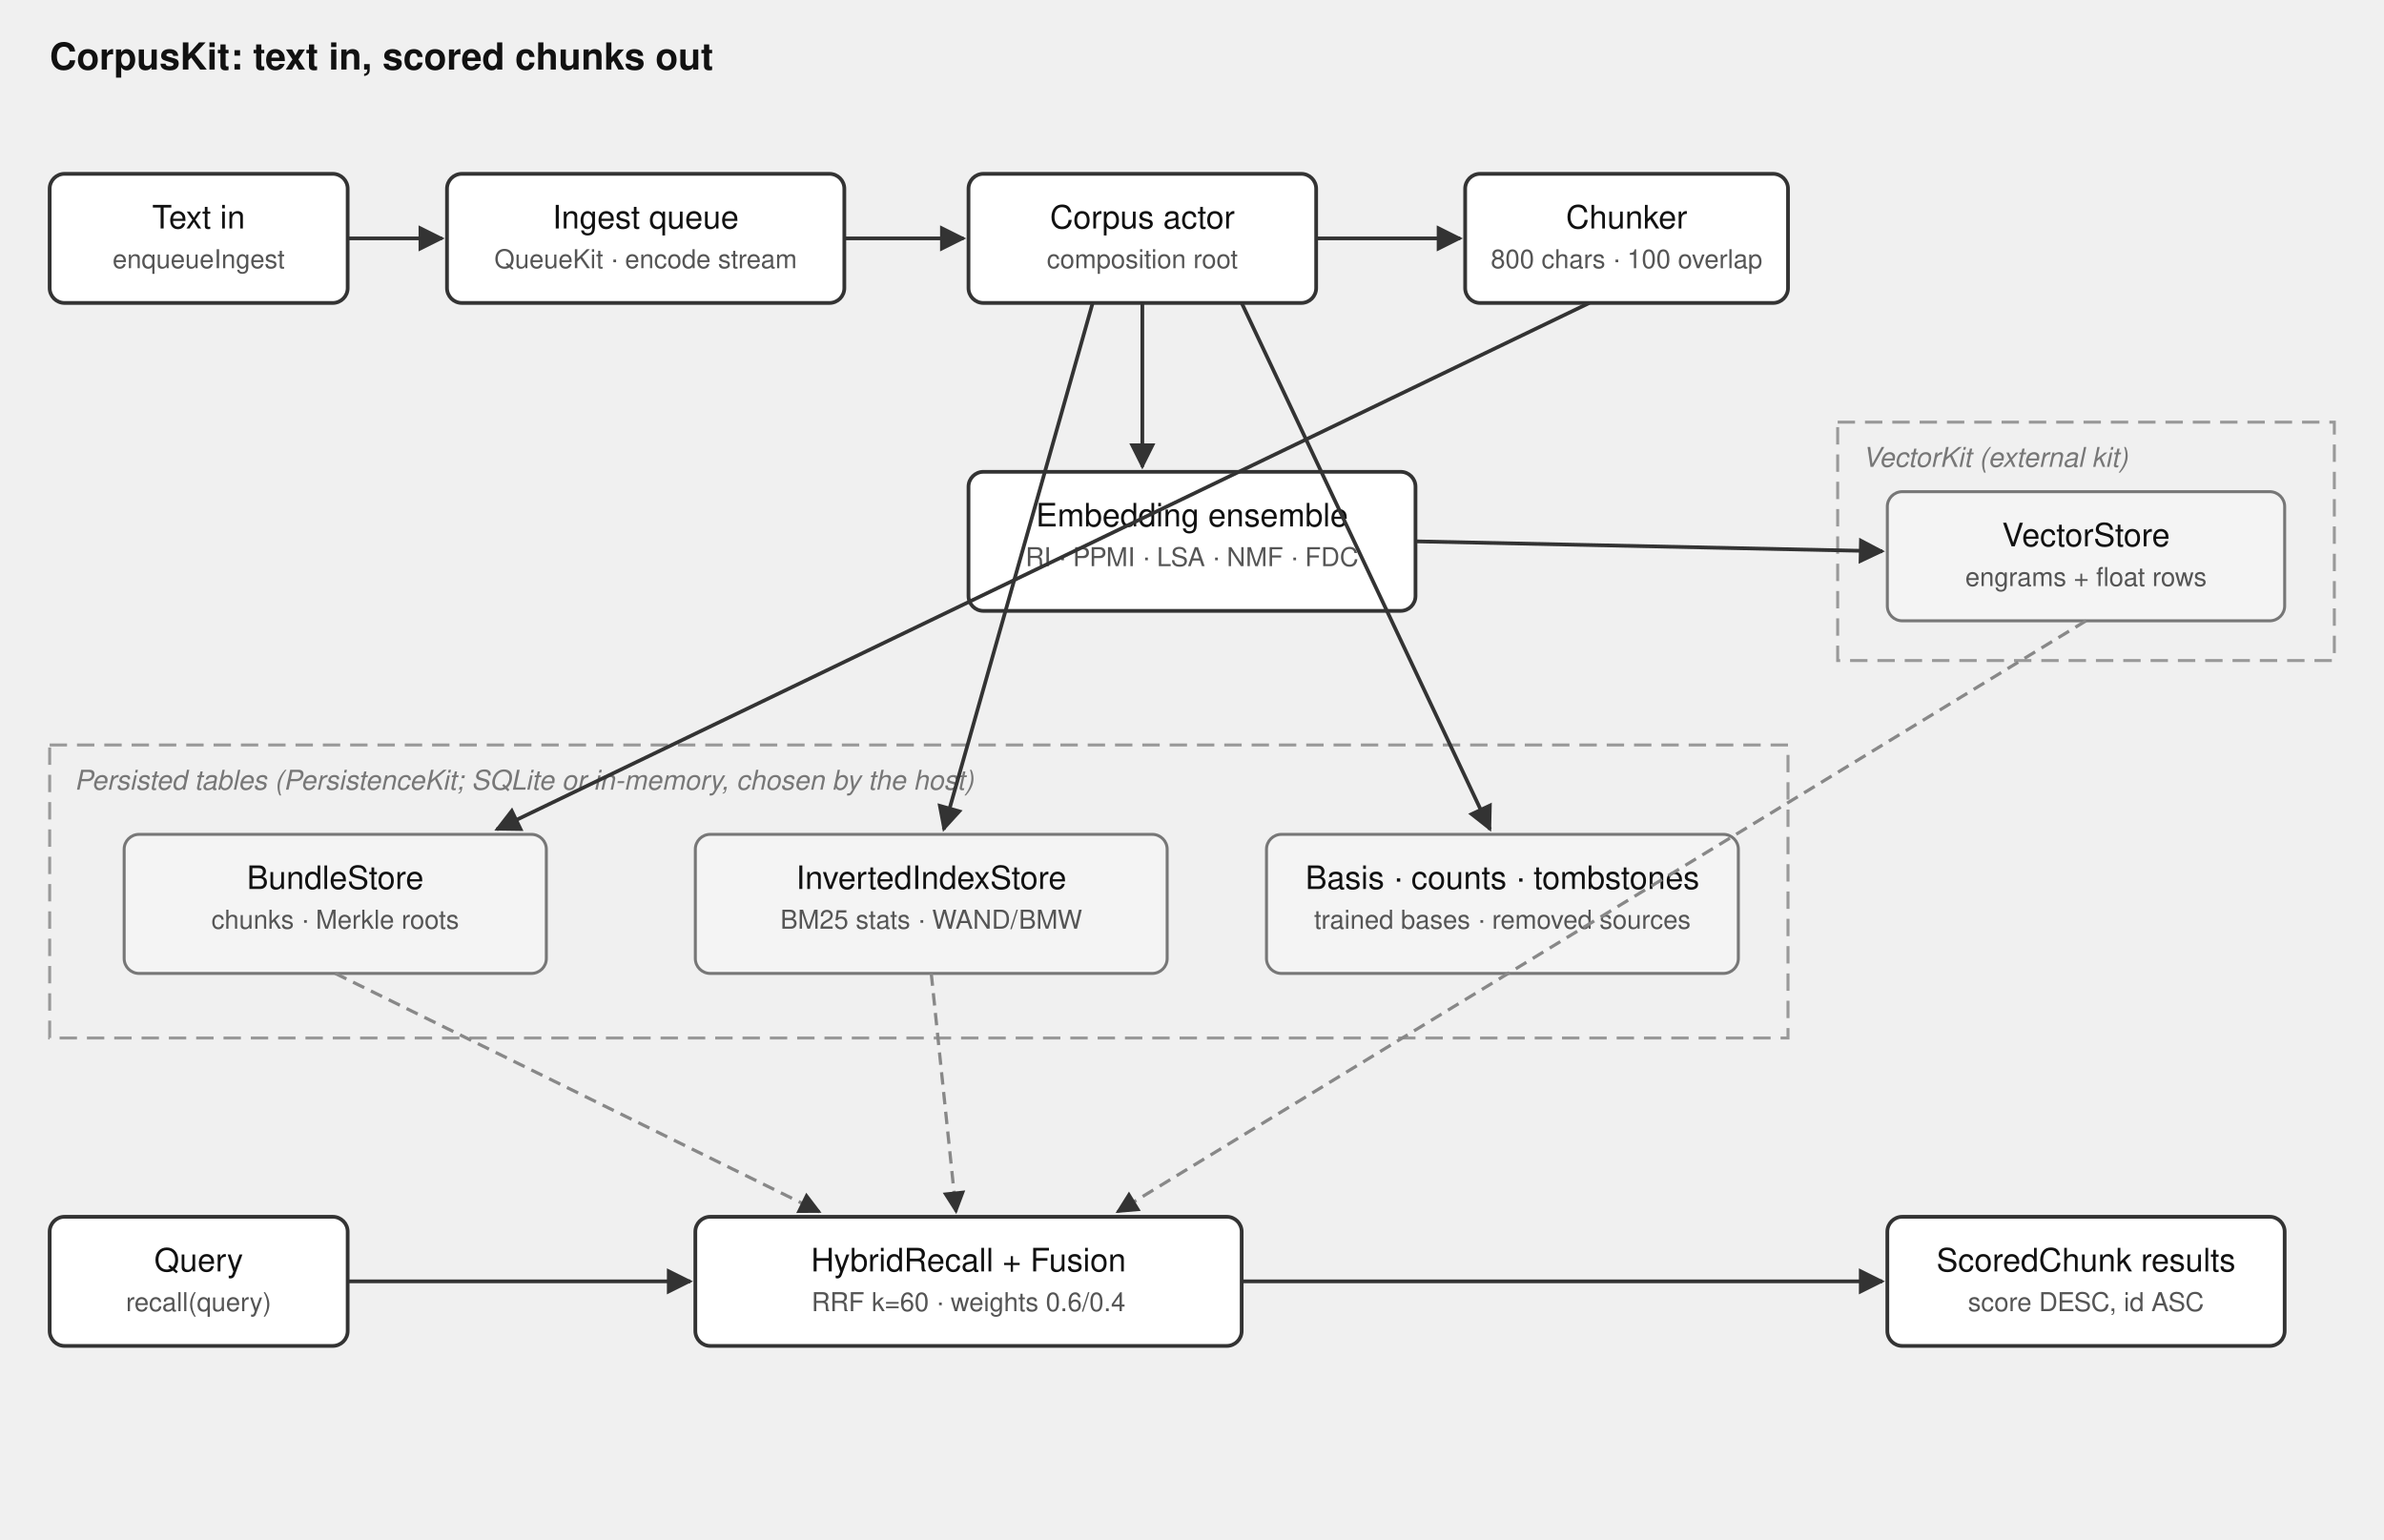
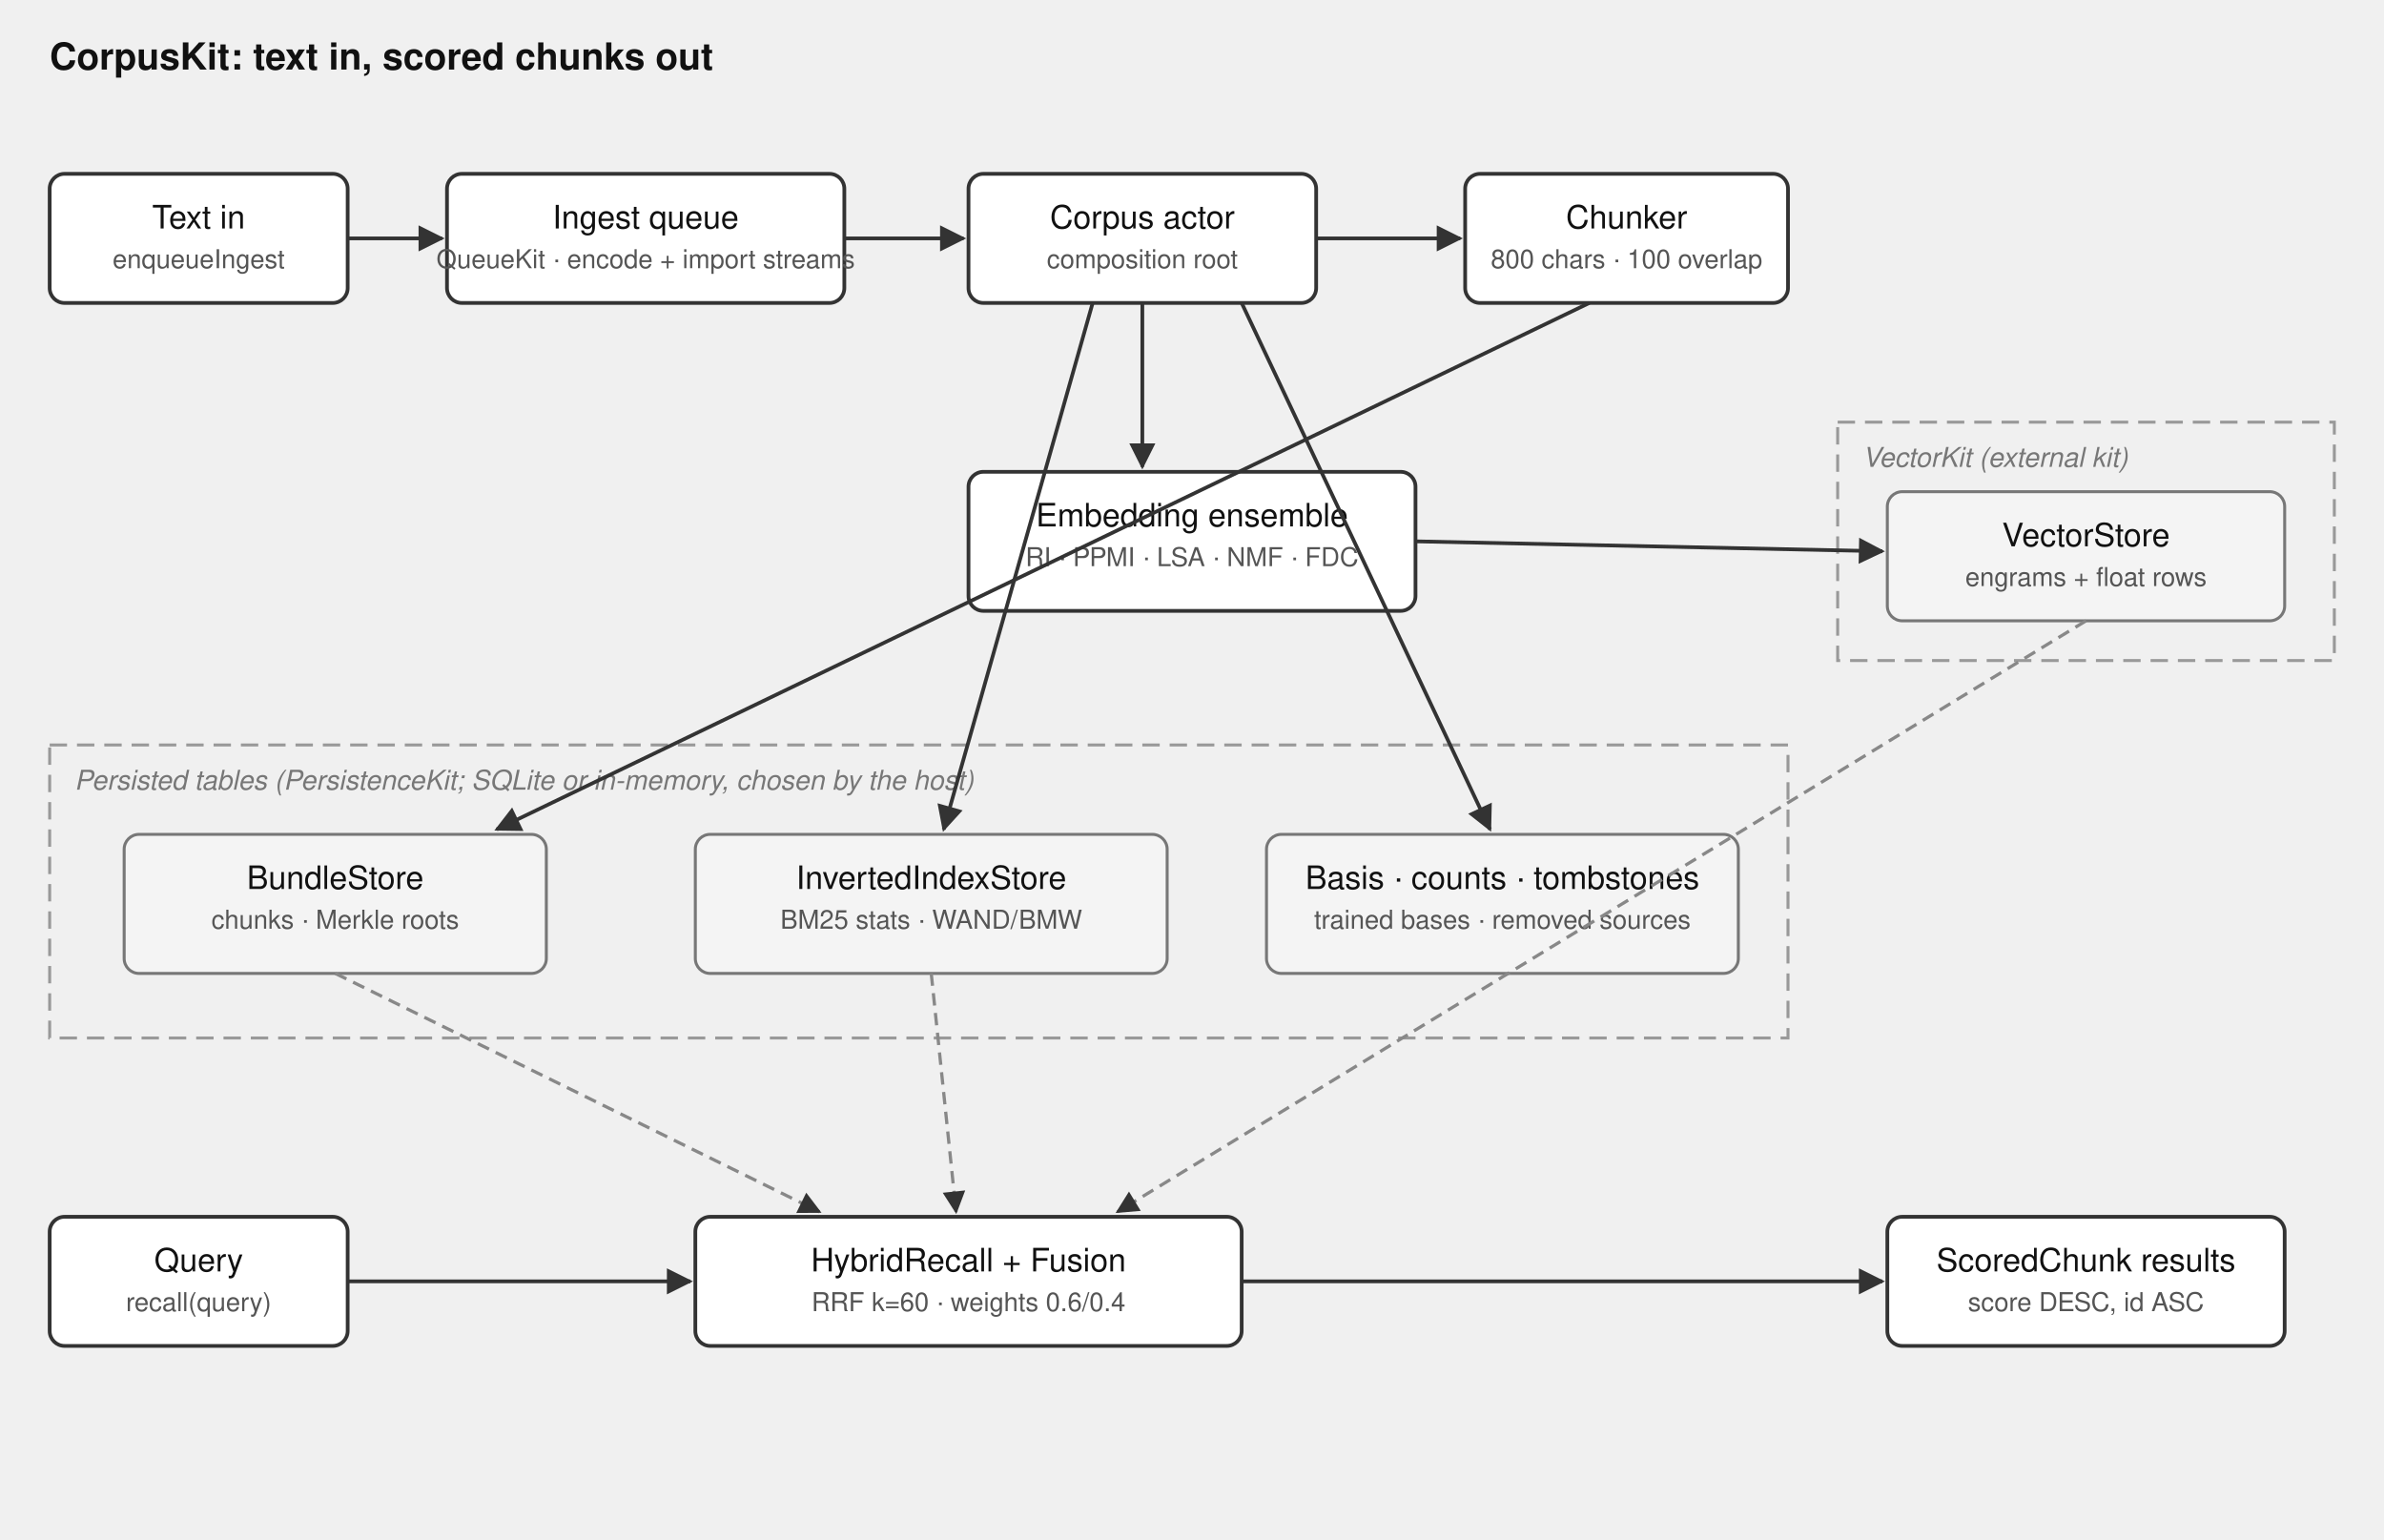
<svg xmlns="http://www.w3.org/2000/svg" width="960" height="620" viewBox="0 0 960 620" font-family="Helvetica, Arial, sans-serif">
  <defs>
    <marker id="arrow" viewBox="0 0 10 10" refX="9" refY="5" markerWidth="7" markerHeight="7" orient="auto-start-reverse">
      <path d="M 0 0 L 10 5 L 0 10 z" fill="#333" />
    </marker>
  </defs>
  <style>
    .box   { fill: #ffffff; stroke: #333; stroke-width: 1.5; }
    .store { fill: #f4f4f4; stroke: #777; stroke-width: 1.2; }
    .label { font-size: 13px; fill: #111; }
    .sub   { font-size: 10.5px; fill: #555; }
    .flow  { stroke: #333; stroke-width: 1.5; fill: none; marker-end: url(#arrow); }
    .read  { stroke: #888; stroke-width: 1.3; fill: none; marker-end: url(#arrow); stroke-dasharray: 5 3; }
    .region { fill: none; stroke: #999; stroke-width: 1.2; stroke-dasharray: 7 4; }
    .regionlabel { font-size: 11px; fill: #777; font-style: italic; }
  </style>
  <text x="20" y="28" font-size="15" font-weight="bold" fill="#111">CorpusKit: text in, scored chunks out</text>
  <rect class="box" x="20" y="70" width="120" height="52" rx="6" />
  <text class="label" x="80" y="92" text-anchor="middle">Text in</text>
  <text class="sub" x="80" y="108" text-anchor="middle">enqueueIngest</text>
  <rect class="box" x="180" y="70" width="160" height="52" rx="6" />
  <text class="label" x="260" y="92" text-anchor="middle">Ingest queue</text>
-   <text class="sub" x="260" y="108" text-anchor="middle">QueueKit · encode stream</text>
+   <text class="sub" x="260" y="108" text-anchor="middle">QueueKit · encode + import streams</text>
  <rect class="box" x="390" y="70" width="140" height="52" rx="6" />
  <text class="label" x="460" y="92" text-anchor="middle">Corpus actor</text>
  <text class="sub" x="460" y="108" text-anchor="middle">composition root</text>
  <rect class="box" x="590" y="70" width="130" height="52" rx="6" />
  <text class="label" x="655" y="92" text-anchor="middle">Chunker</text>
  <text class="sub" x="655" y="108" text-anchor="middle">800 chars · 100 overlap</text>
  <line class="flow" x1="140" y1="96" x2="178" y2="96" />
  <line class="flow" x1="340" y1="96" x2="388" y2="96" />
  <line class="flow" x1="530" y1="96" x2="588" y2="96" />
  <rect class="box" x="390" y="190" width="180" height="56" rx="6" />
  <text class="label" x="480" y="212" text-anchor="middle">Embedding ensemble</text>
  <text class="sub" x="480" y="228" text-anchor="middle">RI · PPMI · LSA · NMF · FDC</text>
  <line class="flow" x1="460" y1="122" x2="460" y2="188" />
  <rect class="region" x="740" y="170" width="200" height="96" />
  <text class="regionlabel" x="750" y="188">VectorKit (external kit)</text>
  <rect class="store" x="760" y="198" width="160" height="52" rx="6" />
  <text class="label" x="840" y="220" text-anchor="middle">VectorStore</text>
  <text class="sub" x="840" y="236" text-anchor="middle">engrams + float rows</text>
  <line class="flow" x1="570" y1="218" x2="758" y2="222" />
  <rect class="region" x="20" y="300" width="700" height="118" />
  <text class="regionlabel" x="30" y="318">Persisted tables (PersistenceKit; SQLite or in-memory, chosen by the host)</text>
  <rect class="store" x="50" y="336" width="170" height="56" rx="6" />
  <text class="label" x="135" y="358" text-anchor="middle">BundleStore</text>
  <text class="sub" x="135" y="374" text-anchor="middle">chunks · Merkle roots</text>
  <rect class="store" x="280" y="336" width="190" height="56" rx="6" />
  <text class="label" x="375" y="358" text-anchor="middle">InvertedIndexStore</text>
  <text class="sub" x="375" y="374" text-anchor="middle">BM25 stats · WAND/BMW</text>
  <rect class="store" x="510" y="336" width="190" height="56" rx="6" />
  <text class="label" x="605" y="358" text-anchor="middle">Basis · counts · tombstones</text>
  <text class="sub" x="605" y="374" text-anchor="middle">trained bases · removed sources</text>
  <line class="flow" x1="640" y1="122" x2="200" y2="334" />
  <line class="flow" x1="440" y1="122" x2="380" y2="334" />
  <line class="flow" x1="500" y1="122" x2="600" y2="334" />
  <rect class="box" x="20" y="490" width="120" height="52" rx="6" />
  <text class="label" x="80" y="512" text-anchor="middle">Query</text>
  <text class="sub" x="80" y="528" text-anchor="middle">recall(query)</text>
  <rect class="box" x="280" y="490" width="220" height="52" rx="6" />
  <text class="label" x="390" y="512" text-anchor="middle">HybridRecall + Fusion</text>
  <text class="sub" x="390" y="528" text-anchor="middle">RRF k=60 · weights 0.6/0.4</text>
  <rect class="box" x="760" y="490" width="160" height="52" rx="6" />
  <text class="label" x="840" y="512" text-anchor="middle">ScoredChunk results</text>
  <text class="sub" x="840" y="528" text-anchor="middle">score DESC, id ASC</text>
  <line class="flow" x1="140" y1="516" x2="278" y2="516" />
  <line class="flow" x1="500" y1="516" x2="758" y2="516" />
  <line class="read" x1="135" y1="392" x2="330" y2="488" />
  <line class="read" x1="375" y1="392" x2="385" y2="488" />
  <line class="read" x1="840" y1="250" x2="450" y2="488" />
</svg>
